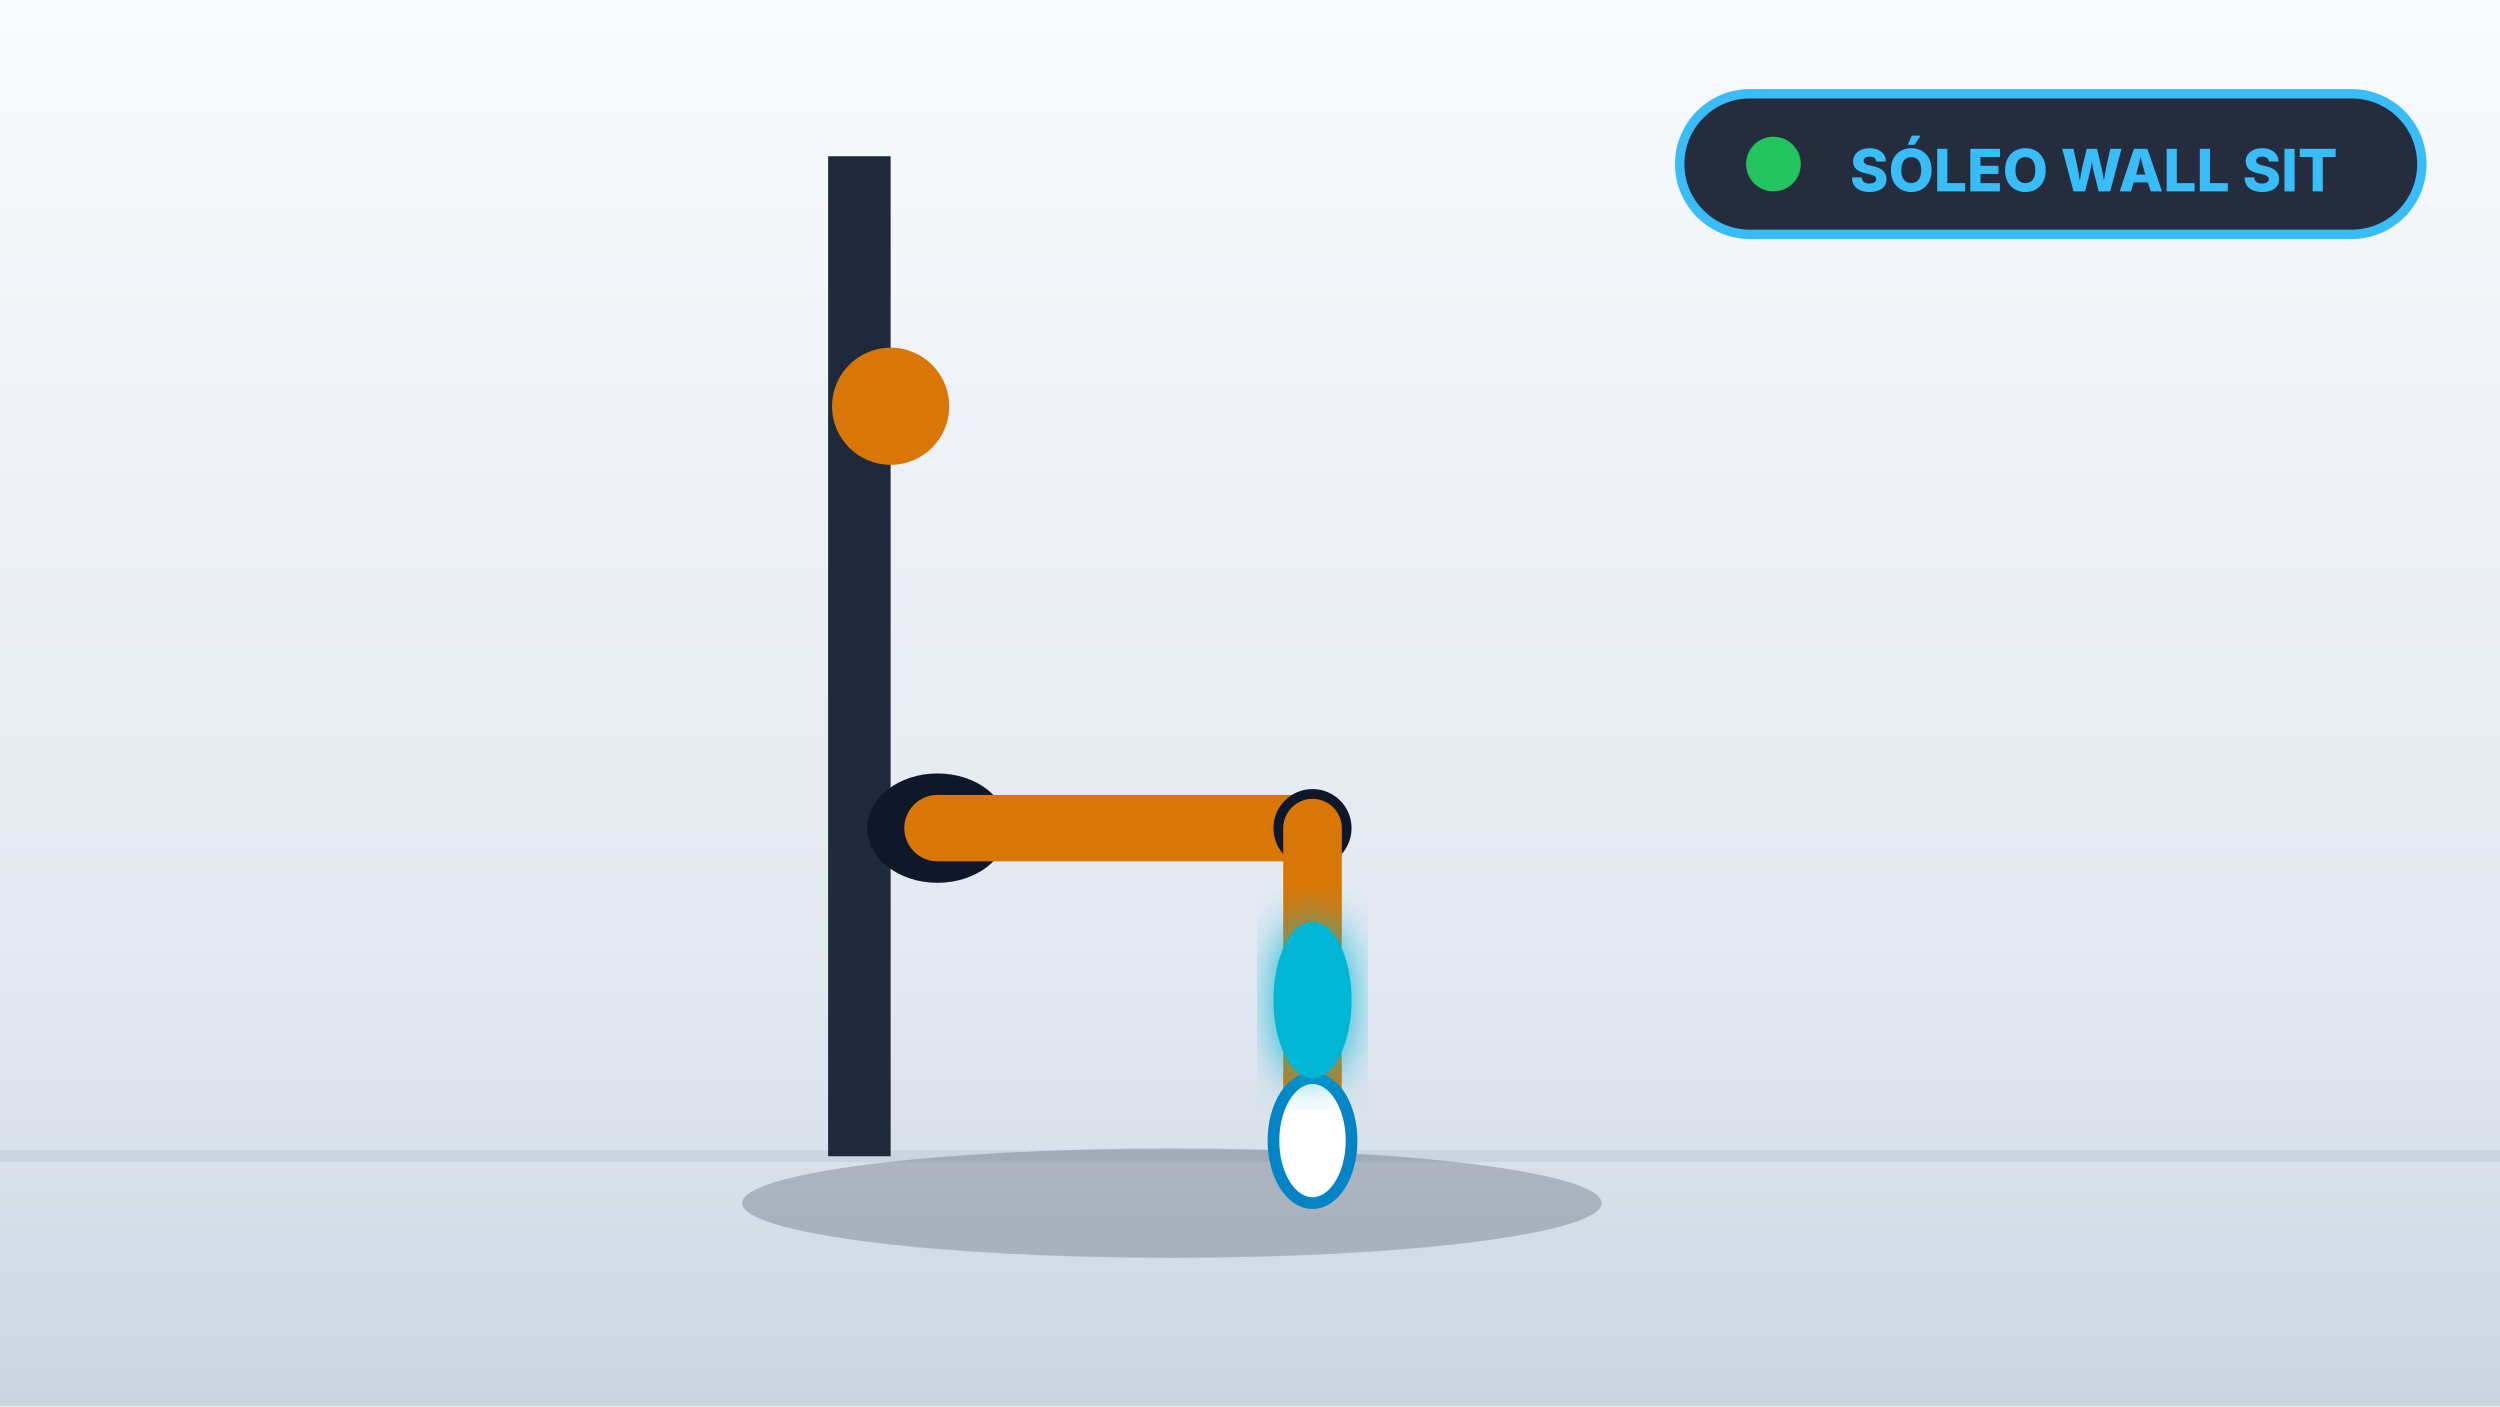
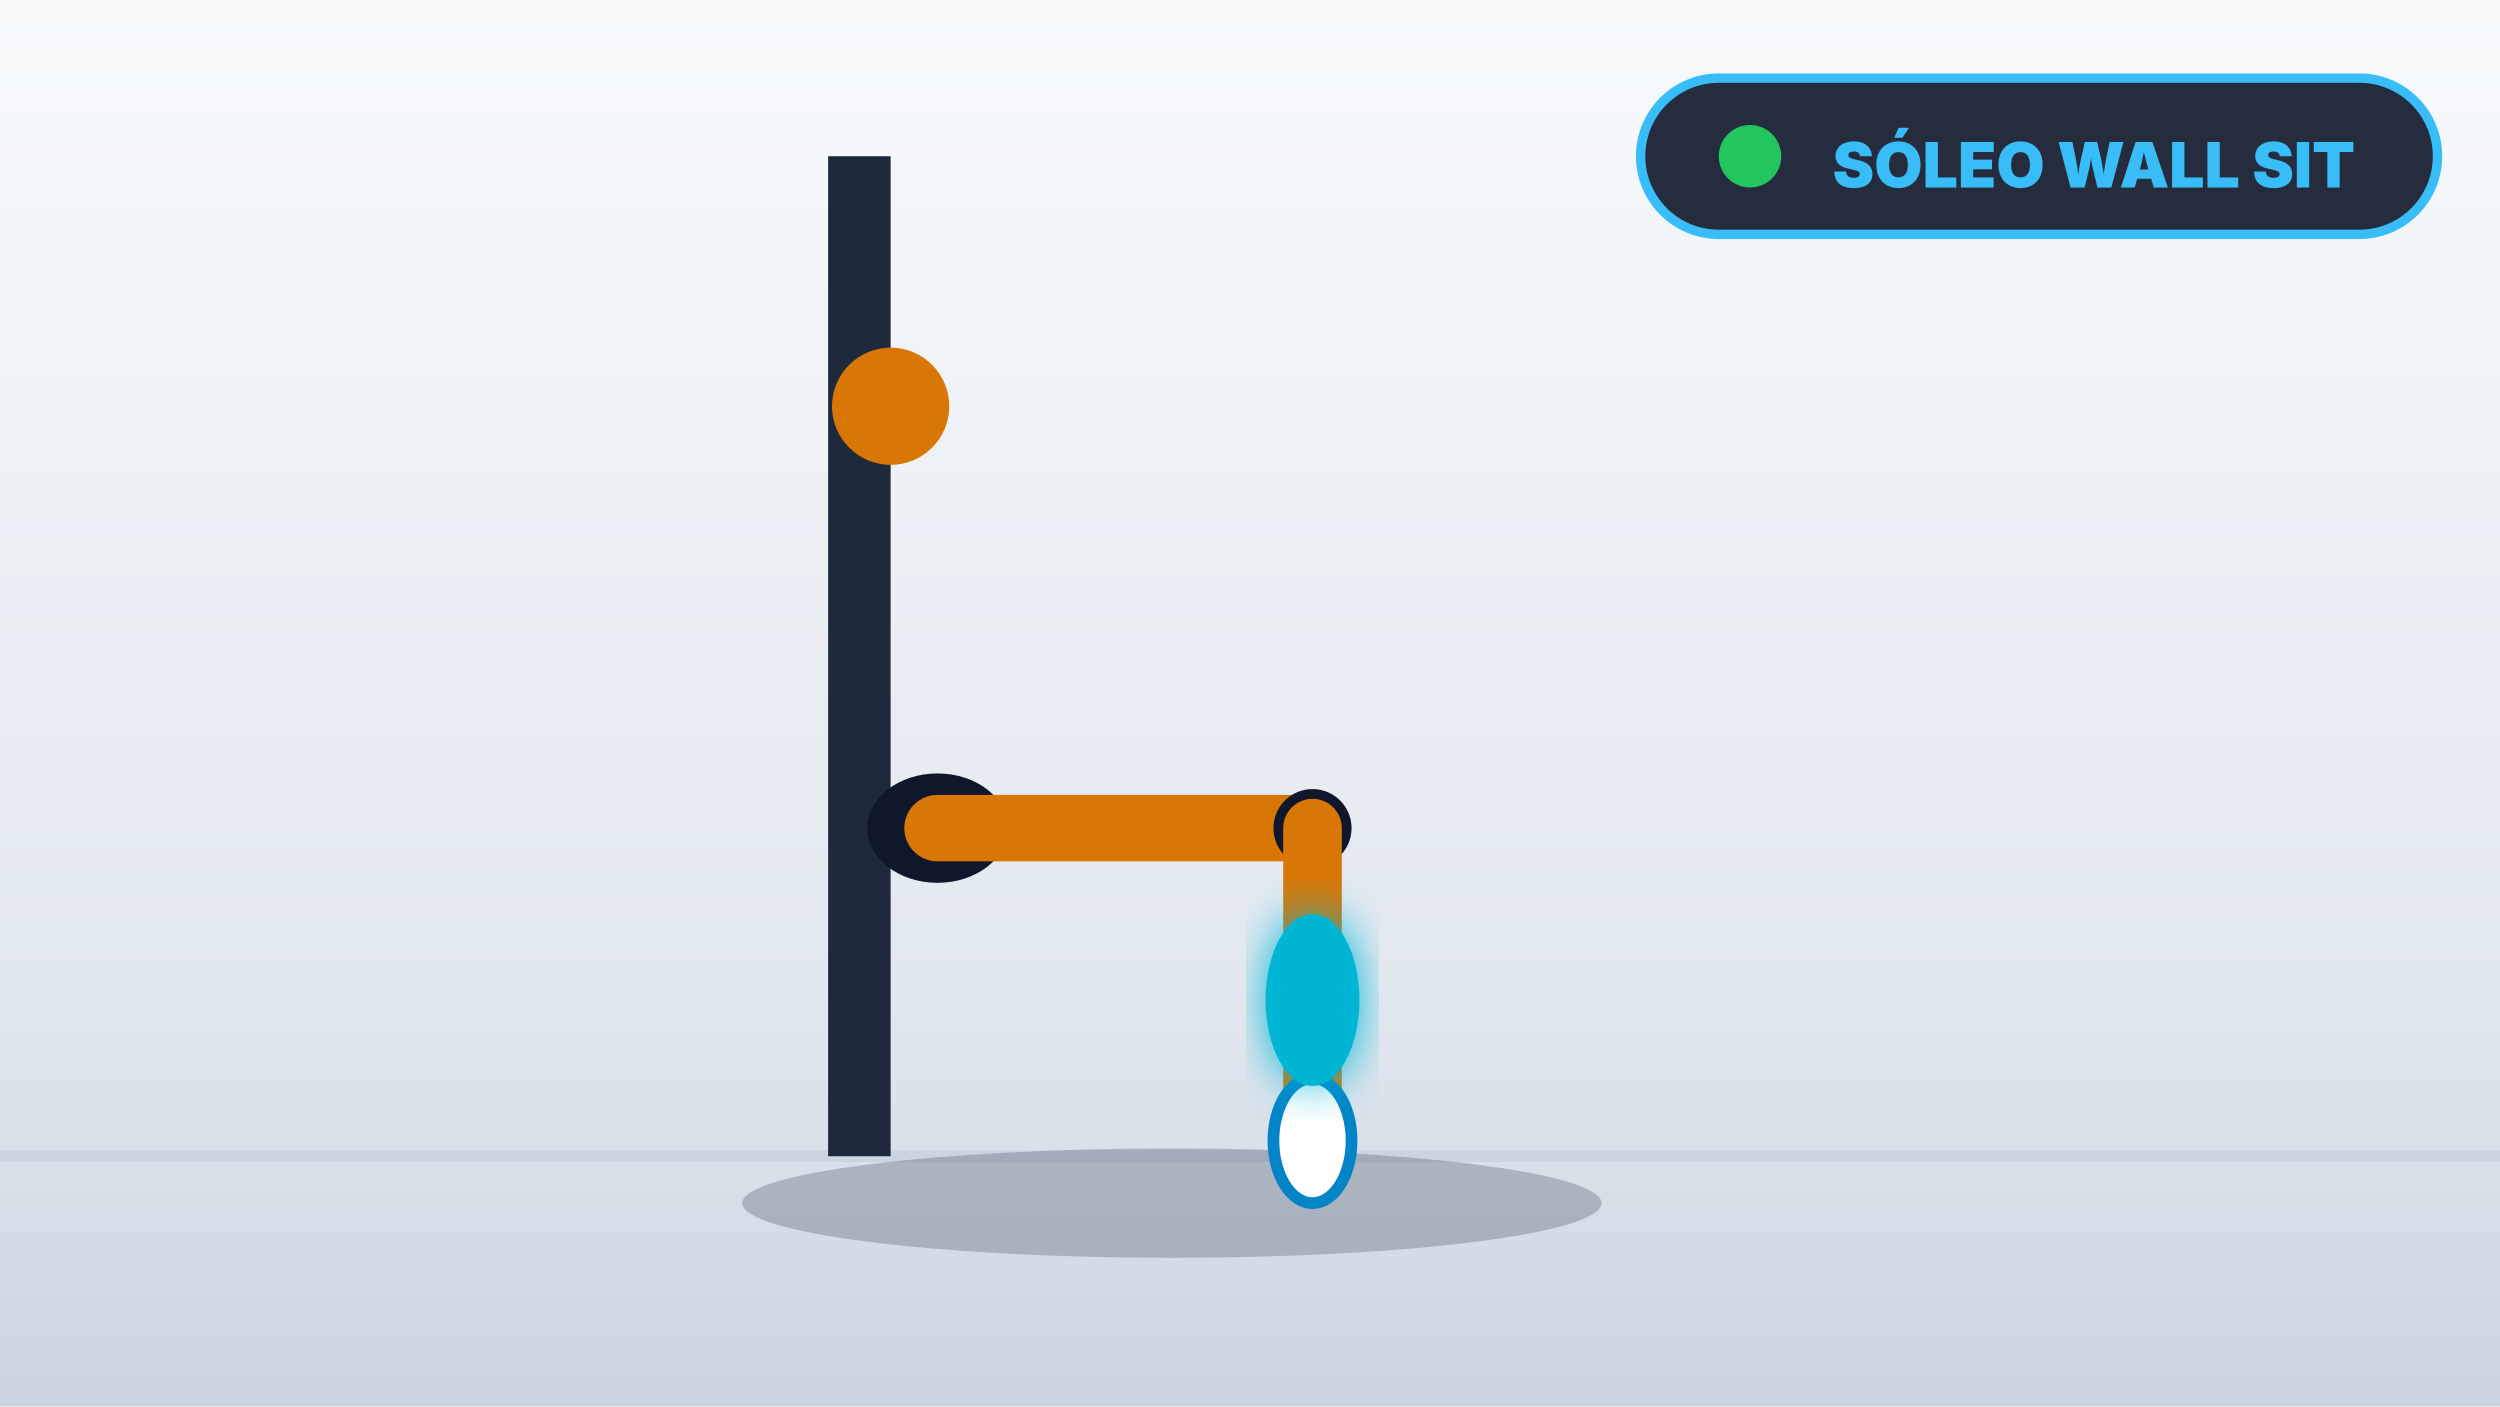
<svg xmlns="http://www.w3.org/2000/svg" viewBox="0 0 320 180" width="100%" height="100%" preserveAspectRatio="xMidYMid meet">
  <defs>
    <linearGradient id="gymFloor" x1="0" y1="0" x2="0" y2="1">
      <stop offset="0%" stop-color="#f8fafc" />
      <stop offset="70%" stop-color="#e2e8f0" />
      <stop offset="100%" stop-color="#cbd5e1" />
    </linearGradient>
    <linearGradient id="poleGrad" x1="0" y1="0" x2="1" y2="0">
      <stop offset="0%" stop-color="#1e293b" />
      <stop offset="100%" stop-color="#475569" />
    </linearGradient>
    <linearGradient id="machGrad" x1="0" y1="0" x2="1" y2="0">
      <stop offset="0%" stop-color="#1e293b" />
      <stop offset="100%" stop-color="#334155" />
    </linearGradient>
    <linearGradient id="kitGrad" x1="0" y1="0" x2="1" y2="1">
      <stop offset="0%" stop-color="#1e3a8a" />
      <stop offset="100%" stop-color="#0f172a" />
    </linearGradient>
    <filter id="dropShadow" x="-10%" y="-10%" width="120%" height="120%">
      <feDropShadow dx="0" dy="3" stdDeviation="3" flood-color="#0f172a" flood-opacity="0.16" />
    </filter>
    <filter id="glowCyan" x="-20%" y="-20%" width="140%" height="140%">
      <feGaussianBlur stdDeviation="3" result="blur" />
      <feMerge>
        <feMergeNode in="blur" />
        <feMergeNode in="SourceGraphic" />
      </feMerge>
    </filter>
  </defs>
  <rect width="320" height="180" fill="url(#gymFloor)" />
  <line x1="0" y1="148" x2="320" y2="148" stroke="#cbd5e1" stroke-width="1.5" />
+   <g transform="translate(210, 10)">
+     <rect x="0" y="0" width="102" height="20" rx="10" fill="#0f172a" fill-opacity="0.9" stroke="#38bdf8" stroke-width="1.2" />
+     <circle cx="14" cy="10" r="4" fill="#22c55e">
+       <animate attributeName="opacity" values="1; 0.2; 1" dur="0.9s" repeatCount="indefinite" />
+       <animate attributeName="r" values="3.5; 5; 3.5" dur="0.9s" repeatCount="indefinite" />
+     </circle>
+     <text x="58" y="14" fill="#38bdf8" font-size="8" font-family="-apple-system, sans-serif" font-weight="900" text-anchor="middle">SÓLEO WALL SIT</text>
+   </g>
  <line x1="110" y1="20" x2="110" y2="148" stroke="#1e293b" stroke-width="8" />
  <ellipse cx="150" cy="154" rx="55" ry="7" fill="#0f172a" opacity="0.22" />
  <path d="M114,65 L114,105" stroke="url(#kitGrad)" stroke-width="13" stroke-linecap="round" />
  <circle cx="114" cy="52" r="7.5" fill="#d97706" />
  <ellipse cx="120" cy="106" rx="9" ry="7" fill="#0f172a" />
  <line x1="120" y1="106" x2="168" y2="106" stroke="#d97706" stroke-width="8.5" stroke-linecap="round" />
  <circle cx="168" cy="106" r="5" fill="#0f172a" />
  <g>
-     <animateTransform attributeName="transform" type="translate" values="0 0; 0 -14; 0 -14; 0 0" keyTimes="0; 0.4; 0.7; 1" dur="2.8s" repeatCount="indefinite" />
+     <animateTransform attributeName="transform" type="translate" values="0 0; 0 -18; 0 -18; 0 0" keyTimes="0; 0.4; 0.7; 1" dur="2.6s" repeatCount="indefinite" />
    <line x1="168" y1="106" x2="168" y2="146" stroke="#d97706" stroke-width="7.5" stroke-linecap="round" />
    <ellipse cx="168" cy="146" rx="5" ry="8" fill="#ffffff" stroke="#0284c7" stroke-width="1.5" />
-     <ellipse cx="168" cy="128" rx="5" ry="10" fill="#06b6d4" filter="url(#glowCyan)">
-       <animate attributeName="opacity" values="0.3; 1; 1; 0.3" dur="2.8s" repeatCount="indefinite" />
+     <ellipse cx="168" cy="128" rx="6" ry="11" fill="#06b6d4" filter="url(#glowCyan)">
+       <animate attributeName="opacity" values="0.3; 1; 1; 0.3" dur="2.6s" repeatCount="indefinite" />
    </ellipse>
  </g>
-   <g transform="translate(215, 12)">
-     <rect x="0" y="0" width="95" height="18" rx="9" fill="#0f172a" fill-opacity="0.9" stroke="#38bdf8" stroke-width="1.2" />
-     <circle cx="12" cy="9" r="3.5" fill="#22c55e">
-       <animate attributeName="opacity" values="1; 0.2; 1" dur="1.1s" repeatCount="indefinite" />
-     </circle>
-     <text x="53" y="12.5" fill="#38bdf8" font-size="7.5" font-family="-apple-system, sans-serif" font-weight="800" text-anchor="middle">SÓLEO WALL SIT</text>
-   </g>
</svg>
